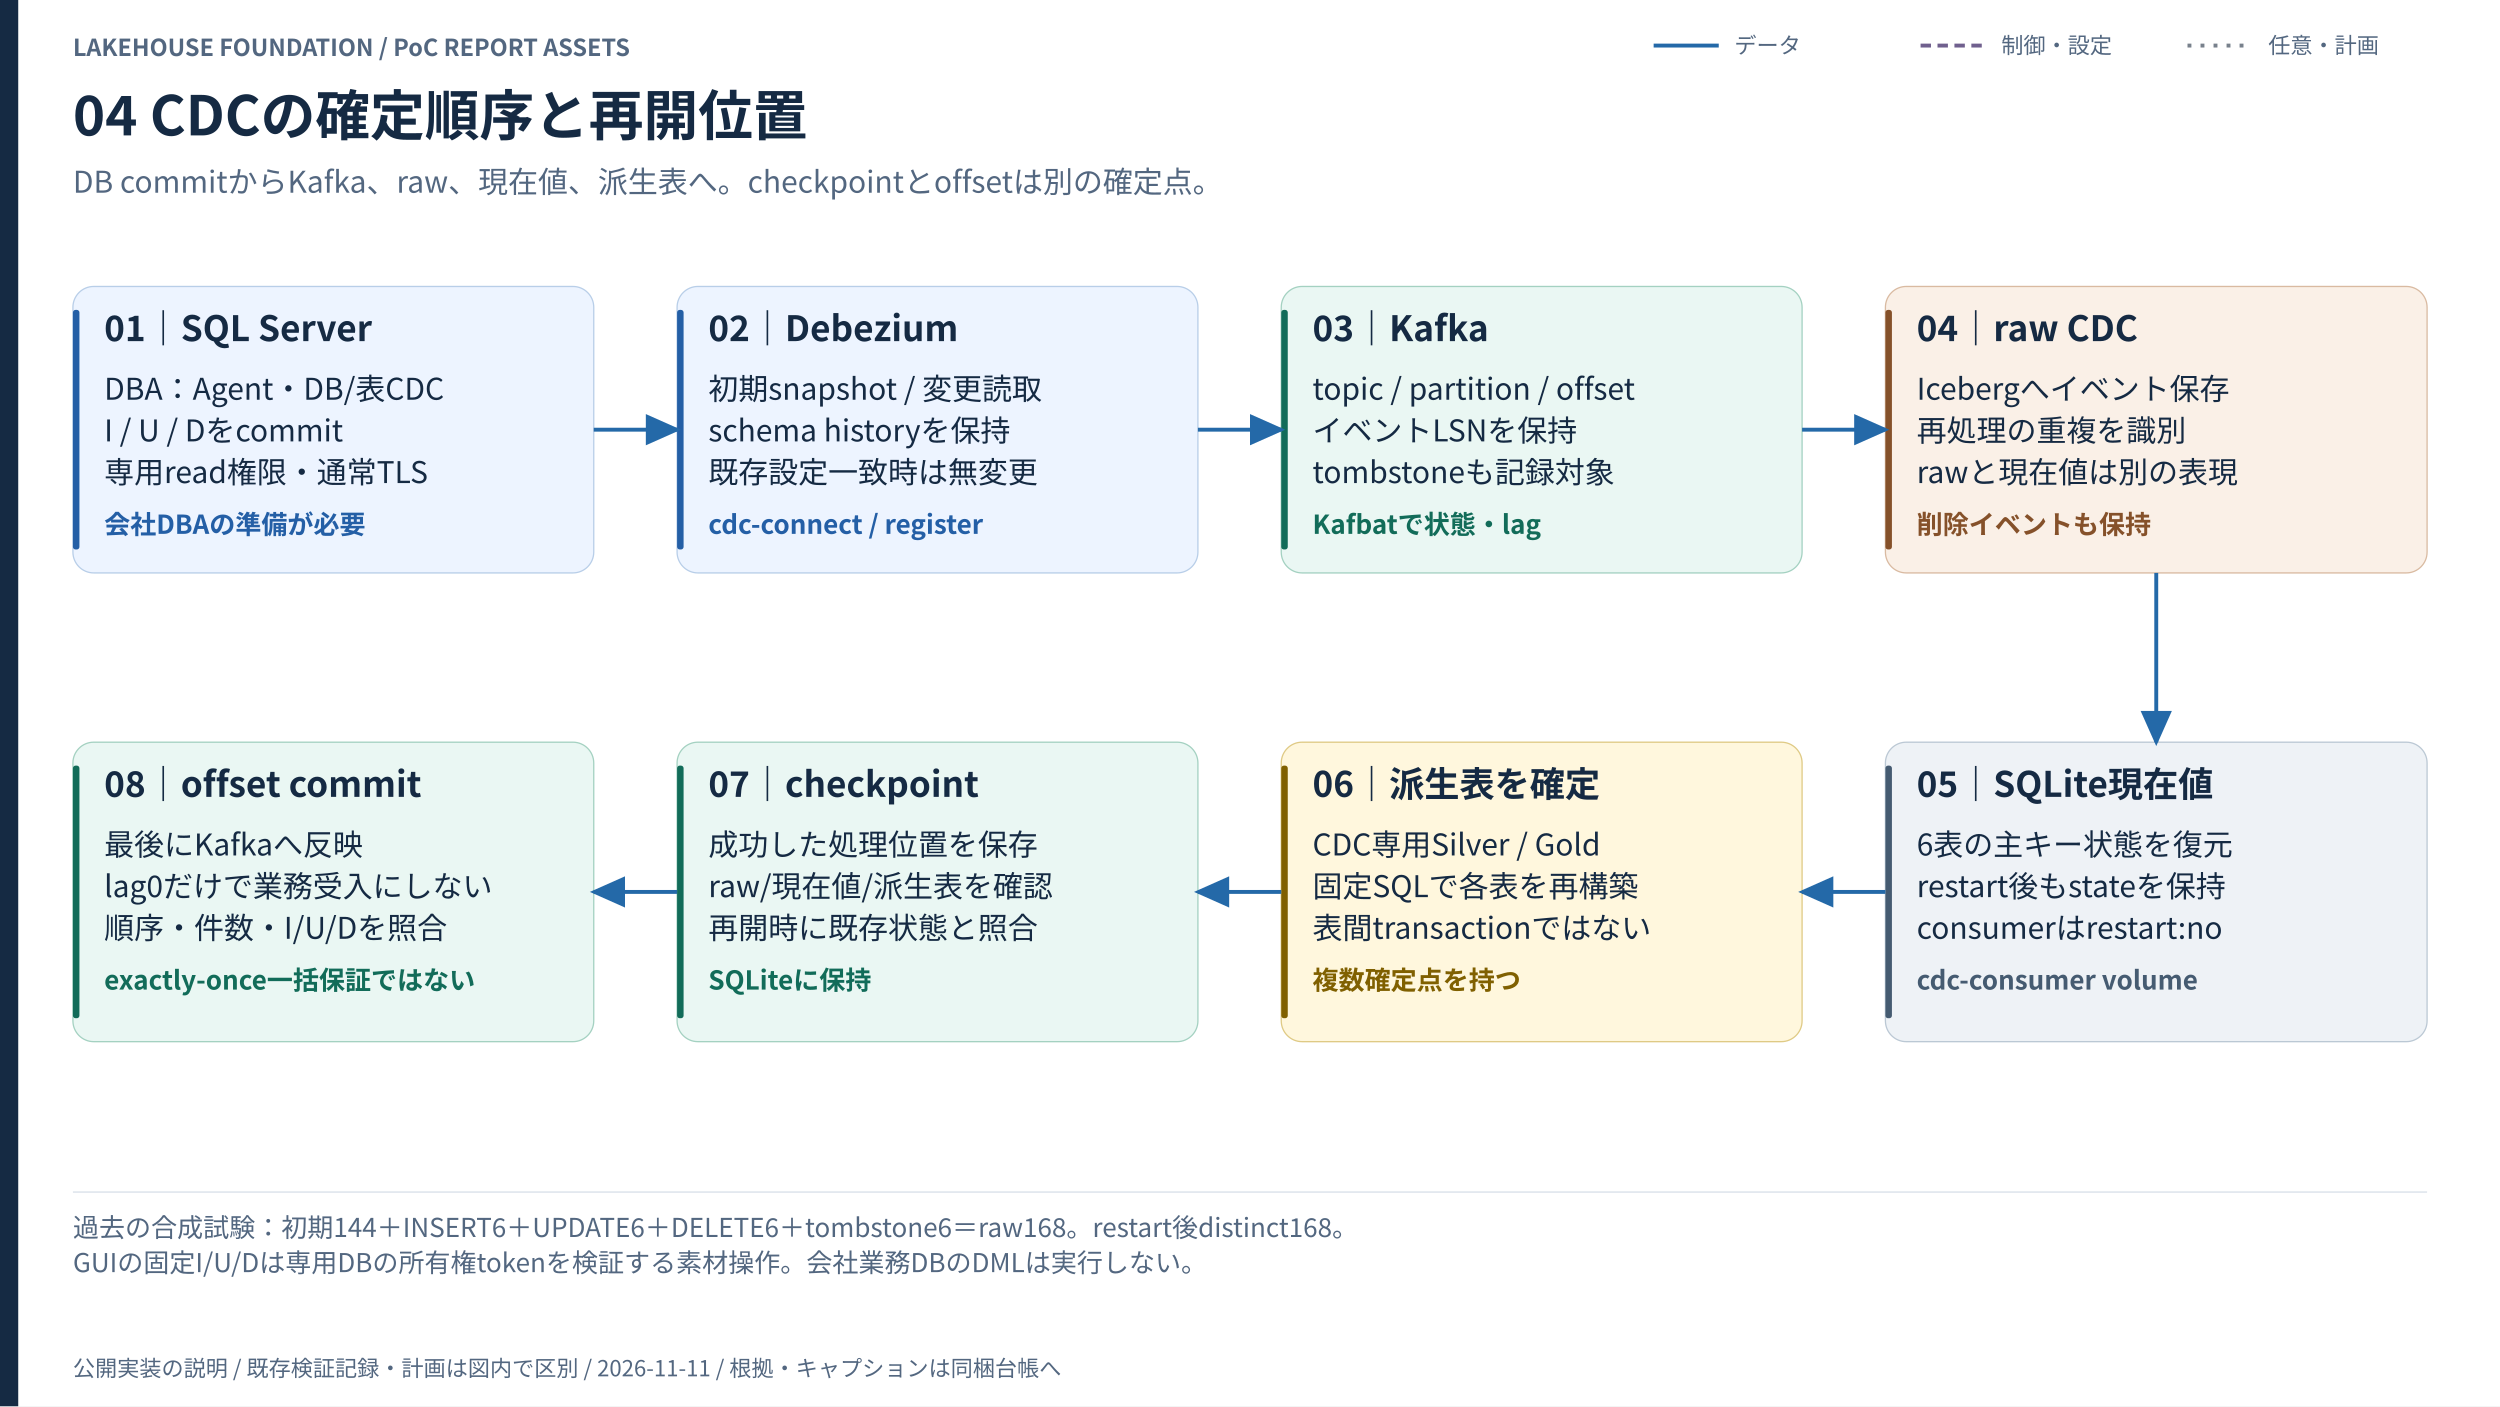
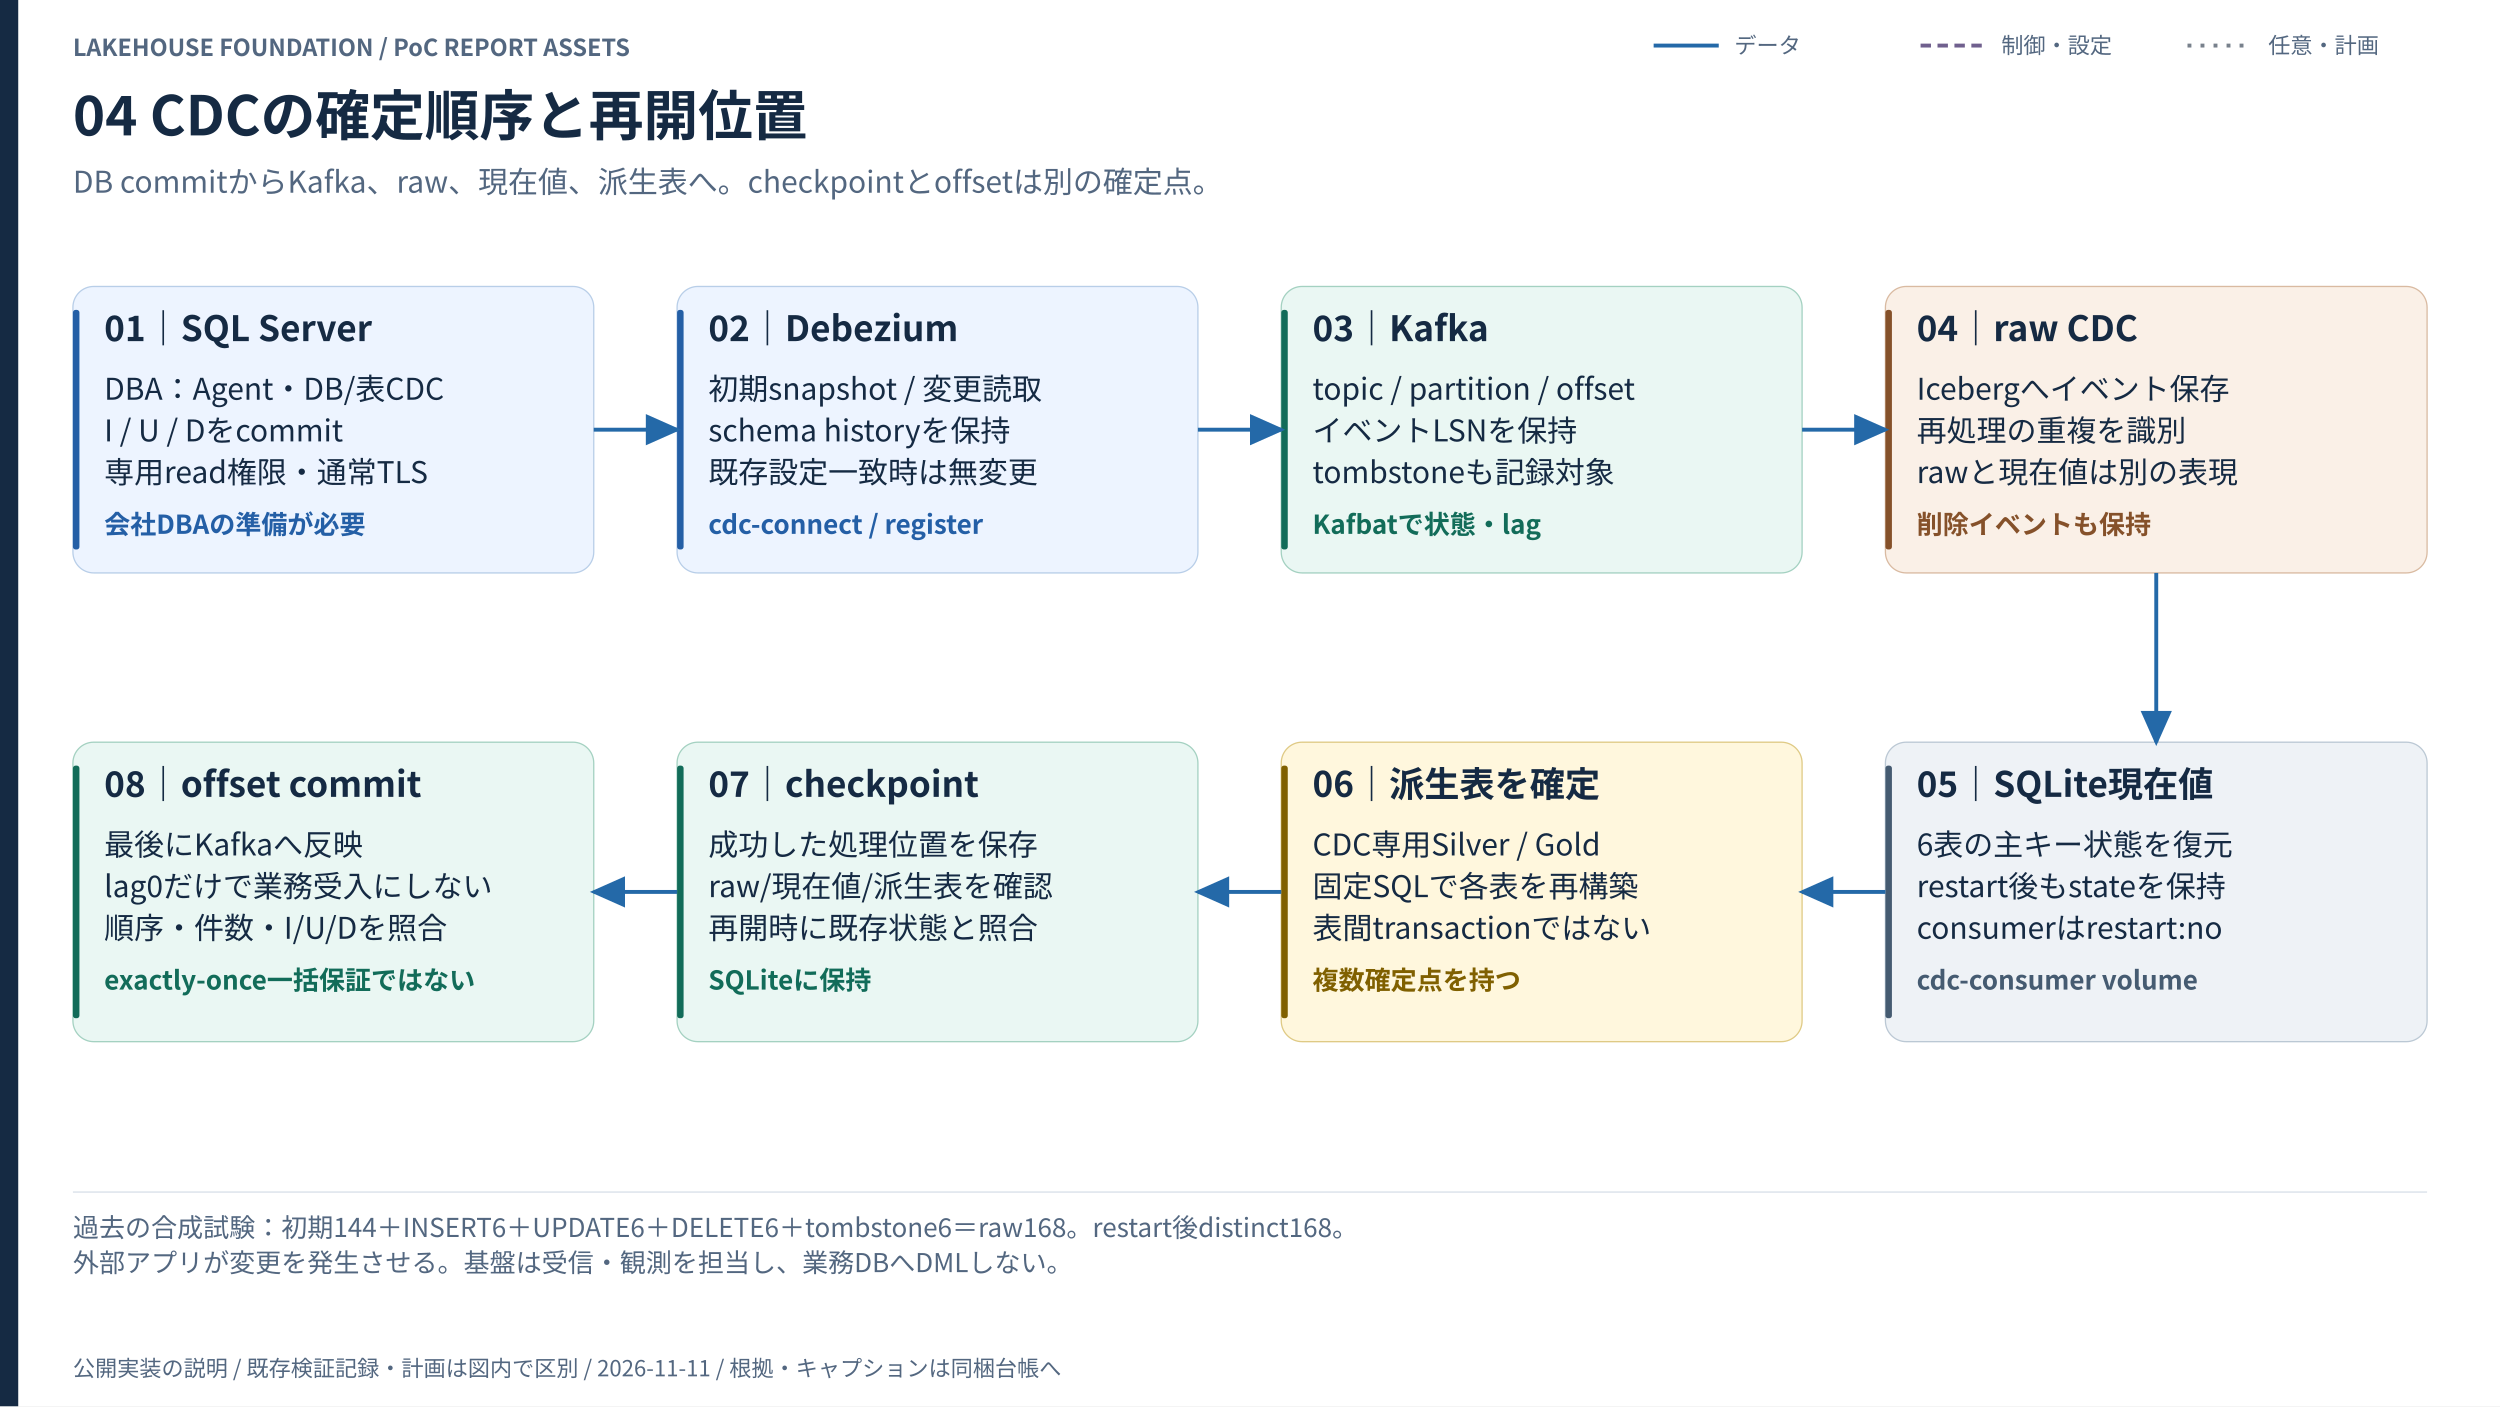
<svg xmlns="http://www.w3.org/2000/svg" width="1920" height="1080" viewBox="0 0 1920 1080" role="img" aria-labelledby="04-cdc-sequence-title 04-cdc-sequence-description" font-family="Noto Sans CJK JP, Noto Sans JP, Yu Gothic, sans-serif">
  <defs>
    <marker id="04-cdc-sequence-data" markerWidth="10" markerHeight="10" refX="8" refY="4" orient="auto">
      <path d="M0,0 L0,8 L9,4 Z" fill="#2469a8" />
    </marker>
    <marker id="04-cdc-sequence-control" markerWidth="10" markerHeight="10" refX="8" refY="4" orient="auto">
      <path d="M0,0 L0,8 L9,4 Z" fill="#70608e" />
    </marker>
    <marker id="04-cdc-sequence-optional" markerWidth="10" markerHeight="10" refX="8" refY="4" orient="auto">
      <path d="M0,0 L0,8 L9,4 Z" fill="#78818c" />
    </marker>
  </defs>
  <rect x="0" y="0" width="1920" height="1080" rx="0" fill="#fff" stroke="none" />
  <rect x="0" y="0" width="14" height="1080" rx="0" fill="#152a43" stroke="none" />
  <text x="56" y="43" fill="#536780" font-size="18" font-weight="600">LAKEHOUSE FOUNDATION  /  PoC REPORT ASSETS</text>
  <text x="56" y="104" fill="#152a43" font-size="42" font-weight="700">04  CDCの確定順序と再開位置</text>
  <path d="M1270,35 L1320,35" stroke="#2469a8" stroke-width="3" />
  <text x="1332" y="41" fill="#536780" font-size="17" font-weight="400">データ</text>
  <path d="M1475,35 L1525,35" stroke="#70608e" stroke-width="3" stroke-dasharray="8 5" />
  <text x="1537" y="41" fill="#536780" font-size="17" font-weight="400">制御・設定</text>
  <path d="M1680,35 L1730,35" stroke="#78818c" stroke-width="3" stroke-dasharray="3 7" />
  <text x="1742" y="41" fill="#536780" font-size="17" font-weight="400">任意・計画</text>
  <text x="56" y="148" fill="#536780" font-size="23" font-weight="400">DB commitからKafka、raw、現在値、派生表へ。checkpointとoffsetは別の確定点。</text>
  <rect x="56" y="220" width="400" height="220" rx="16" fill="#edf4ff" stroke="#b8cee8" />
  <rect x="56" y="238" width="5" height="184" rx="2" fill="#245fa6" stroke="none" />
  <text x="80" y="262" fill="#152a43" font-size="27" font-weight="700">01｜SQL Server</text>
  <text x="80" y="307" fill="#152a43" font-size="23" font-weight="400">DBA：Agent・DB/表CDC</text>
  <text x="80" y="339" fill="#152a43" font-size="23" font-weight="400">I / U / Dをcommit</text>
  <text x="80" y="371" fill="#152a43" font-size="23" font-weight="400">専用read権限・通常TLS</text>
  <text x="80" y="410" fill="#245fa6" font-size="20" font-weight="600">会社DBAの準備が必要</text>
  <rect x="520" y="220" width="400" height="220" rx="16" fill="#edf4ff" stroke="#b8cee8" />
  <rect x="520" y="238" width="5" height="184" rx="2" fill="#245fa6" stroke="none" />
  <text x="544" y="262" fill="#152a43" font-size="27" font-weight="700">02｜Debezium</text>
  <text x="544" y="307" fill="#152a43" font-size="23" font-weight="400">初期snapshot / 変更読取</text>
  <text x="544" y="339" fill="#152a43" font-size="23" font-weight="400">schema historyを保持</text>
  <text x="544" y="371" fill="#152a43" font-size="23" font-weight="400">既存設定一致時は無変更</text>
  <text x="544" y="410" fill="#245fa6" font-size="20" font-weight="600">cdc-connect / register</text>
  <rect x="984" y="220" width="400" height="220" rx="16" fill="#eaf7f3" stroke="#a4d1c1" />
  <rect x="984" y="238" width="5" height="184" rx="2" fill="#126c59" stroke="none" />
  <text x="1008" y="262" fill="#152a43" font-size="27" font-weight="700">03｜Kafka</text>
  <text x="1008" y="307" fill="#152a43" font-size="23" font-weight="400">topic / partition / offset</text>
  <text x="1008" y="339" fill="#152a43" font-size="23" font-weight="400">イベントLSNを保持</text>
  <text x="1008" y="371" fill="#152a43" font-size="23" font-weight="400">tombstoneも記録対象</text>
  <text x="1008" y="410" fill="#126c59" font-size="20" font-weight="600">Kafbatで状態・lag</text>
  <rect x="1448" y="220" width="416" height="220" rx="16" fill="#faf0e7" stroke="#d9baa1" />
  <rect x="1448" y="238" width="5" height="184" rx="2" fill="#85512a" stroke="none" />
  <text x="1472" y="262" fill="#152a43" font-size="27" font-weight="700">04｜raw CDC</text>
  <text x="1472" y="307" fill="#152a43" font-size="23" font-weight="400">Icebergへイベント保存</text>
  <text x="1472" y="339" fill="#152a43" font-size="23" font-weight="400">再処理の重複を識別</text>
  <text x="1472" y="371" fill="#152a43" font-size="23" font-weight="400">rawと現在値は別の表現</text>
  <text x="1472" y="410" fill="#85512a" font-size="20" font-weight="600">削除イベントも保持</text>
  <rect x="1448" y="570" width="416" height="230" rx="16" fill="#eef2f6" stroke="#bbc8d4" />
  <rect x="1448" y="588" width="5" height="194" rx="2" fill="#455b71" stroke="none" />
  <text x="1472" y="612" fill="#152a43" font-size="27" font-weight="700">05｜SQLite現在値</text>
  <text x="1472" y="657" fill="#152a43" font-size="23" font-weight="400">6表の主キー状態を復元</text>
  <text x="1472" y="689" fill="#152a43" font-size="23" font-weight="400">restart後もstateを保持</text>
  <text x="1472" y="721" fill="#152a43" font-size="23" font-weight="400">consumerはrestart:no</text>
  <text x="1472" y="760" fill="#455b71" font-size="20" font-weight="600">cdc-consumer volume</text>
  <rect x="984" y="570" width="400" height="230" rx="16" fill="#fff7dd" stroke="#dfca85" />
  <rect x="984" y="588" width="5" height="194" rx="2" fill="#806000" stroke="none" />
  <text x="1008" y="612" fill="#152a43" font-size="27" font-weight="700">06｜派生表を確定</text>
  <text x="1008" y="657" fill="#152a43" font-size="23" font-weight="400">CDC専用Silver / Gold</text>
  <text x="1008" y="689" fill="#152a43" font-size="23" font-weight="400">固定SQLで各表を再構築</text>
  <text x="1008" y="721" fill="#152a43" font-size="23" font-weight="400">表間transactionではない</text>
  <text x="1008" y="760" fill="#806000" font-size="20" font-weight="600">複数確定点を持つ</text>
  <rect x="520" y="570" width="400" height="230" rx="16" fill="#eaf7f3" stroke="#a4d1c1" />
  <rect x="520" y="588" width="5" height="194" rx="2" fill="#126c59" stroke="none" />
  <text x="544" y="612" fill="#152a43" font-size="27" font-weight="700">07｜checkpoint</text>
  <text x="544" y="657" fill="#152a43" font-size="23" font-weight="400">成功した処理位置を保存</text>
  <text x="544" y="689" fill="#152a43" font-size="23" font-weight="400">raw/現在値/派生表を確認</text>
  <text x="544" y="721" fill="#152a43" font-size="23" font-weight="400">再開時に既存状態と照合</text>
  <text x="544" y="760" fill="#126c59" font-size="20" font-weight="600">SQLiteに保持</text>
  <rect x="56" y="570" width="400" height="230" rx="16" fill="#eaf7f3" stroke="#a4d1c1" />
  <rect x="56" y="588" width="5" height="194" rx="2" fill="#126c59" stroke="none" />
  <text x="80" y="612" fill="#152a43" font-size="27" font-weight="700">08｜offset commit</text>
  <text x="80" y="657" fill="#152a43" font-size="23" font-weight="400">最後にKafkaへ反映</text>
  <text x="80" y="689" fill="#152a43" font-size="23" font-weight="400">lag0だけで業務受入にしない</text>
  <text x="80" y="721" fill="#152a43" font-size="23" font-weight="400">順序・件数・I/U/Dを照合</text>
  <text x="80" y="760" fill="#126c59" font-size="20" font-weight="600">exactly-once一括保証ではない</text>
  <path d="M 456,330 L 520,330" fill="none" stroke="#2469a8" stroke-width="3" marker-end="url(#04-cdc-sequence-data)" />
  <path d="M 920,330 L 984,330" fill="none" stroke="#2469a8" stroke-width="3" marker-end="url(#04-cdc-sequence-data)" />
  <path d="M 1384,330 L 1448,330" fill="none" stroke="#2469a8" stroke-width="3" marker-end="url(#04-cdc-sequence-data)" />
  <path d="M 1656,440 L 1656,570" fill="none" stroke="#2469a8" stroke-width="3" marker-end="url(#04-cdc-sequence-data)" />
  <path d="M 1448,685 L 1384,685" fill="none" stroke="#2469a8" stroke-width="3" marker-end="url(#04-cdc-sequence-data)" />
  <path d="M 984,685 L 920,685" fill="none" stroke="#2469a8" stroke-width="3" marker-end="url(#04-cdc-sequence-data)" />
  <path d="M 520,685 L 456,685" fill="none" stroke="#2469a8" stroke-width="3" marker-end="url(#04-cdc-sequence-data)" />
  <rect x="56" y="915" width="1808" height="1" rx="0" fill="#d7dfe8" stroke="none" />
  <text x="56" y="950" fill="#536780" font-size="20" font-weight="400">過去の合成試験：初期144＋INSERT6＋UPDATE6＋DELETE6＋tombstone6＝raw168。restart後distinct168。</text>
-   <text x="56" y="977" fill="#536780" font-size="20" font-weight="400">GUIの固定I/U/Dは専用DBの所有権tokenを検証する素材操作。会社業務DBのDMLは実行しない。</text>
+   <text x="56" y="977" fill="#536780" font-size="20" font-weight="400">外部アプリが変更を発生させる。基盤は受信・観測を担当し、業務DBへDMLしない。</text>
  <text x="56" y="1057" fill="#536780" font-size="17" font-weight="400">公開実装の説明 / 既存検証記録・計画は図内で区別 / 2026-11-11 / 根拠・キャプションは同梱台帳へ</text>
</svg>
